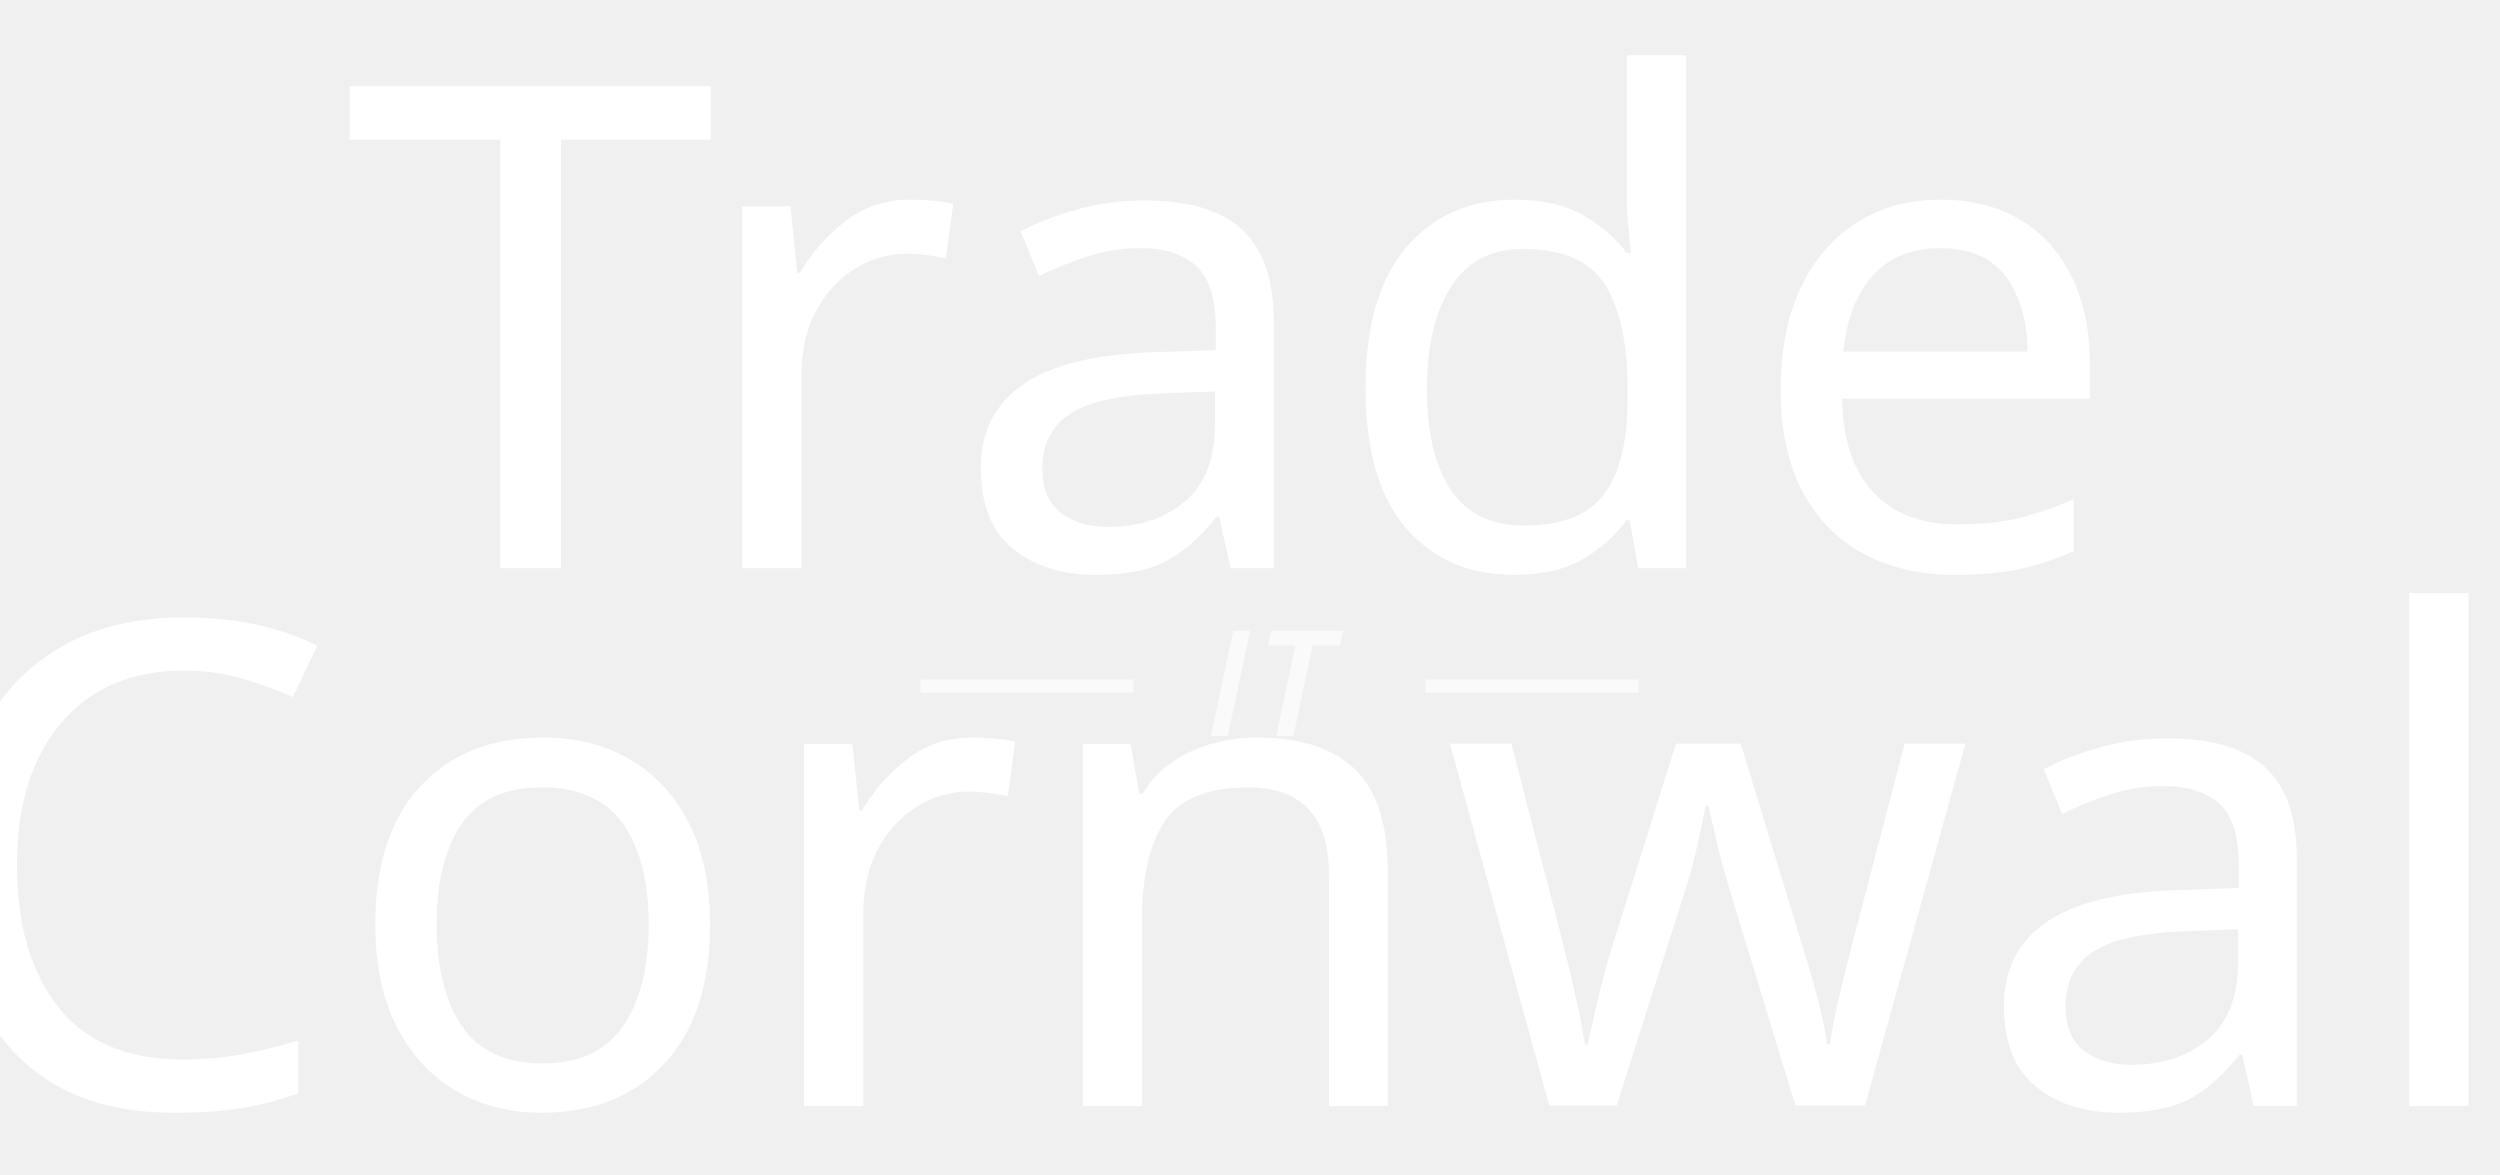
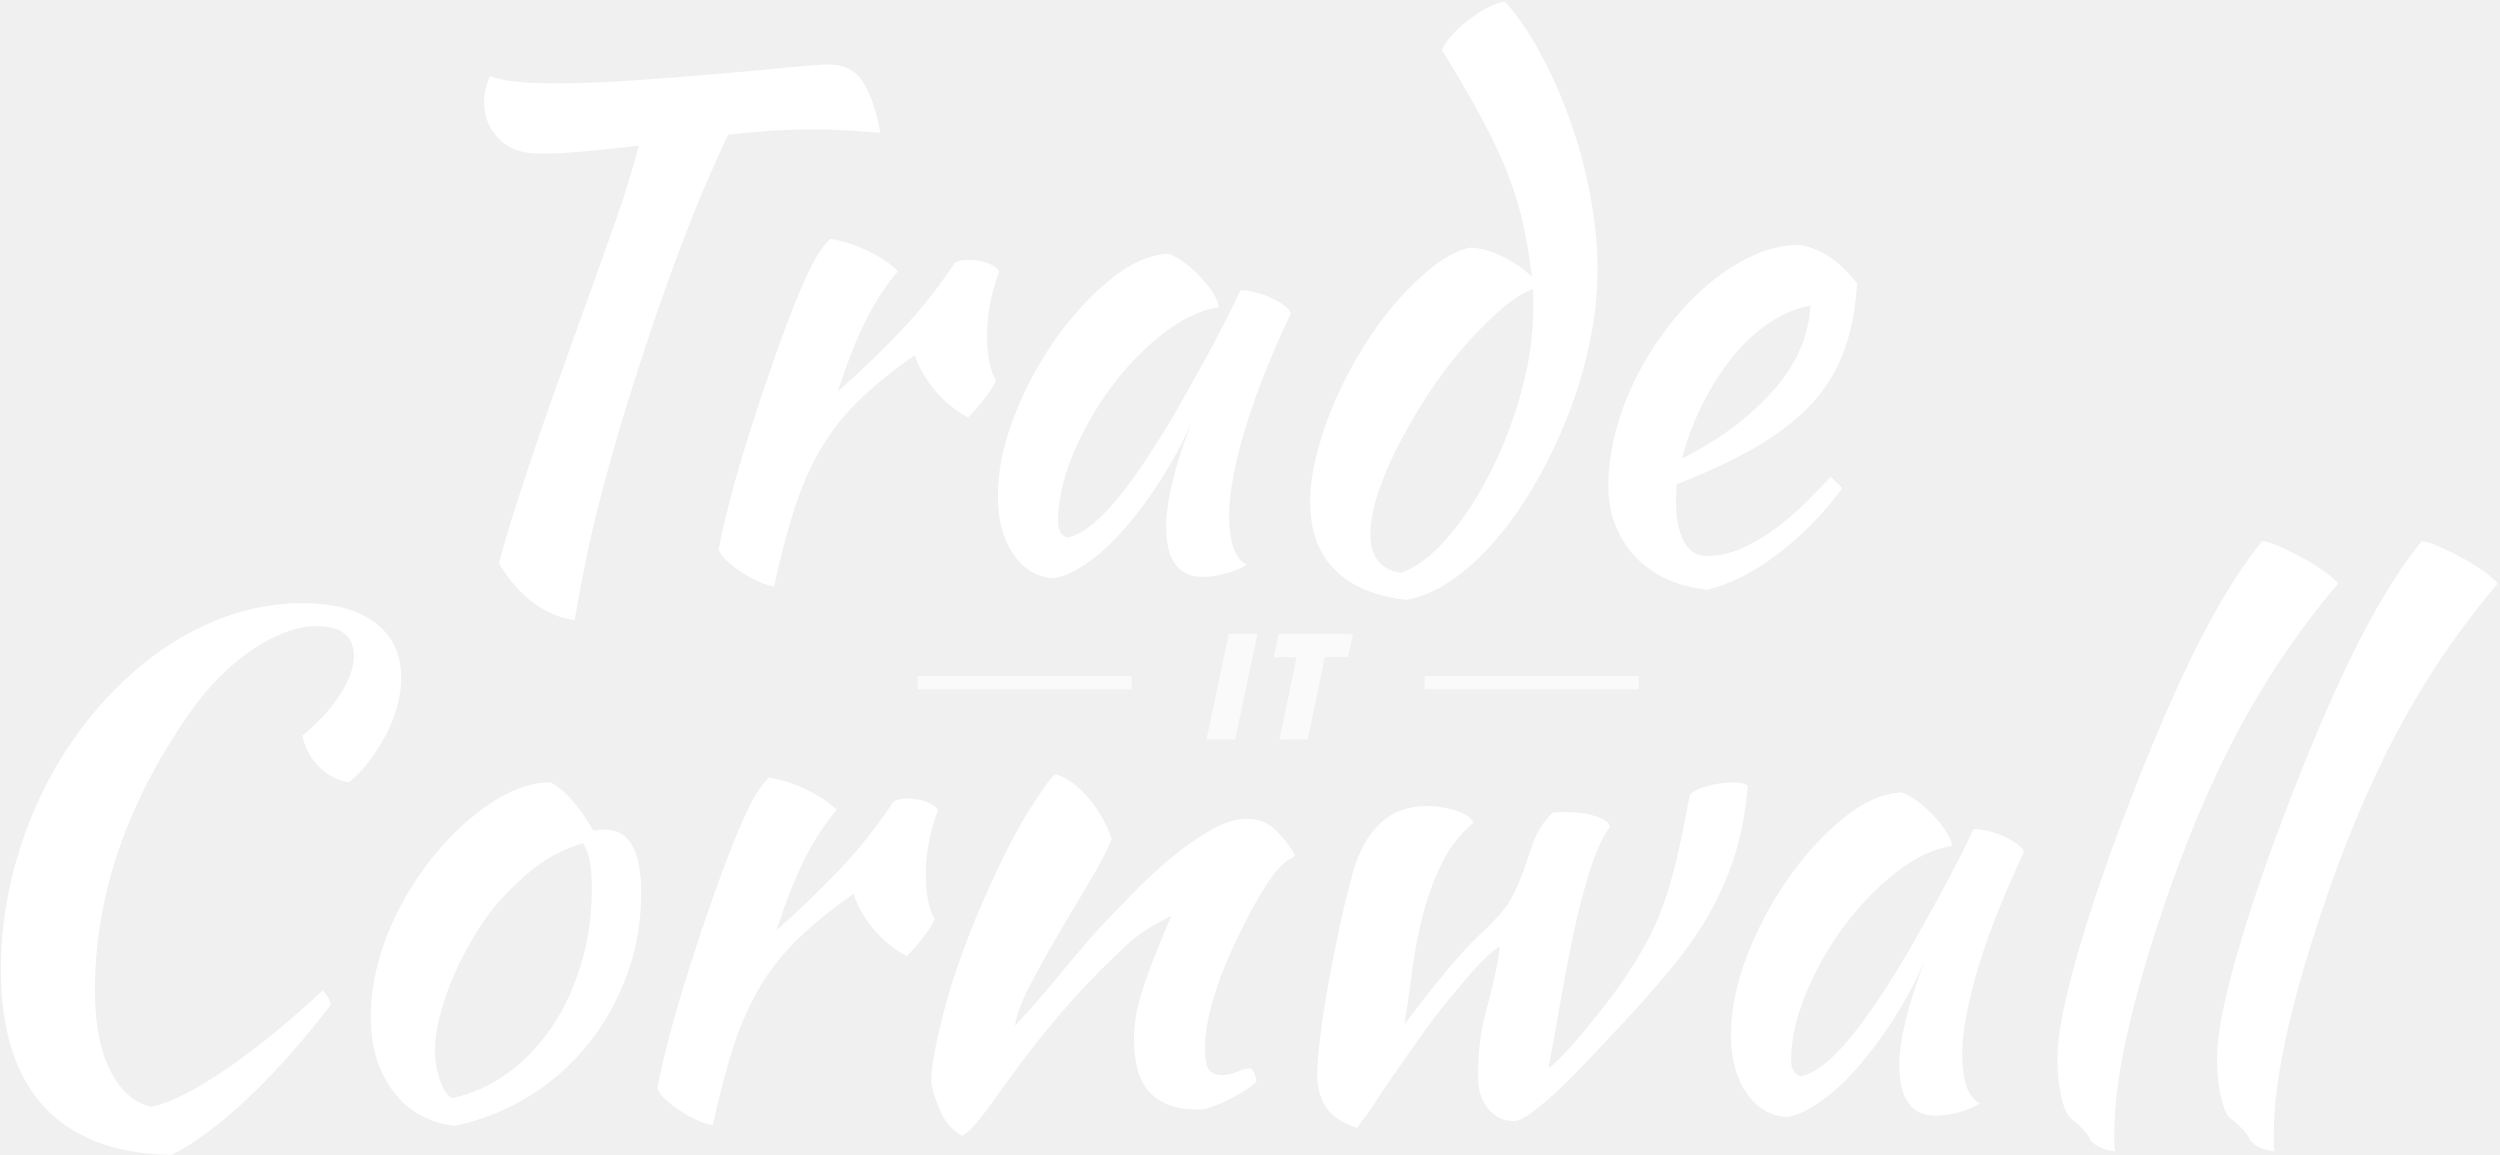
- <svg xmlns="http://www.w3.org/2000/svg" width="198px" height="93px" viewBox="0 0 198 93" version="1.1">
+ <svg xmlns="http://www.w3.org/2000/svg" width="710px" height="328px" viewBox="0 0 710 328" version="1.1">
  <defs />
-   <g id="iPhone-SE-Layouts" stroke="none" stroke-width="1" fill="none" fill-rule="evenodd">
-     <g id="Login" transform="translate(-70, -34)">
-       <g id="Logo-Copy" transform="translate(63, 21)">
-         <text id="Trade" font-family="KaushanScript-Regular, Kaushan Script" font-size="53.457" font-weight="normal" fill="#FFFFFF">
-           <tspan x="34.167" y="58">Trade</tspan>
-         </text>
-         <text id="Cornwall" font-family="KaushanScript-Regular, Kaushan Script" font-size="53.457" font-weight="normal" fill="#FFFFFF">
-           <tspan x="0" y="100.599">Cornwall</tspan>
-         </text>
-         <g id="Middle" transform="translate(80, 59.30394)">
-           <text id="IT" font-family="OpenSans-ExtraboldItalic, Open Sans" font-size="11.694" font-style="italic" font-weight="600" letter-spacing="0.455" fill="#FAFAFA">
-             <tspan x="22.5" y="12">IT</tspan>
-           </text>
-           <g id="Group" transform="translate(0, 7.517401)" stroke="#FAFAFA" stroke-width="1.044" stroke-linecap="square">
-             <path d="M40.417,0.522 L56.25,0.522" id="Right" />
-             <path d="M0.417,0.522 L16.25,0.522" id="Left" />
-           </g>
-         </g>
-       </g>
+   <g id="Style-Guide" stroke="none" stroke-width="1" fill="none" fill-rule="evenodd">
+     <g id="Logo-Outlines-White">
+       <path d="M153.408,43.648 C148.288,43.648 144.352,42.208 141.6,39.328 C138.848,36.448 137.472,32.96 137.472,28.864 C137.472,27.84 137.632,26.624 137.952,25.216 C138.272,23.808 138.688,22.592 139.2,21.568 C140.864,22.336 143.328,22.88 146.592,23.2 C149.856,23.52 153.664,23.68 158.016,23.68 C164.544,23.68 171.936,23.392 180.192,22.816 C188.448,22.24 196.352,21.632 203.904,20.992 C211.456,20.352 218.112,19.744 223.872,19.168 C229.632,18.592 233.344,18.304 235.008,18.304 C239.744,18.304 243.168,20.064 245.28,23.584 C247.392,27.104 248.96,31.808 249.984,37.696 C246.656,37.44 243.36,37.216 240.096,37.024 C236.832,36.832 234.048,36.736 231.744,36.736 C227.648,36.736 223.52,36.864 219.36,37.12 C215.2,37.376 211.008,37.76 206.784,38.272 C204.992,41.984 203.008,46.368 200.832,51.424 C198.656,56.48 196.512,61.76 194.4,67.264 C192.288,72.768 190.272,78.24 188.352,83.68 C186.432,89.12 184.768,94.016 183.36,98.368 C180.544,106.816 178.08,114.624 175.968,121.792 C173.856,128.96 172,135.648 170.4,141.856 C168.8,148.064 167.424,153.984 166.272,159.616 C165.12,165.248 164.096,170.752 163.2,176.128 C154.624,174.848 147.456,169.472 141.696,160 C142.72,156.032 143.968,151.712 145.44,147.04 C146.912,142.368 148.64,137.056 150.624,131.104 C152.608,125.152 154.944,118.4 157.632,110.848 C160.32,103.296 163.392,94.72 166.848,85.12 C168.128,81.536 169.472,77.792 170.88,73.888 C172.288,69.984 173.664,66.112 175.008,62.272 C176.352,58.432 177.568,54.72 178.656,51.136 C179.744,47.552 180.672,44.288 181.44,41.344 C176.064,41.984 170.976,42.528 166.176,42.976 C161.376,43.424 157.12,43.648 153.408,43.648 L153.408,43.648 Z M204.096,156.16 C204.736,152.448 205.856,147.552 207.456,141.472 C209.056,135.392 210.944,128.928 213.12,122.08 C215.296,115.232 217.6,108.352 220.032,101.44 C222.464,94.528 224.832,88.32 227.136,82.816 C228.8,78.848 230.272,75.744 231.552,73.504 C232.832,71.264 234.24,69.376 235.776,67.84 C237.568,68.096 239.424,68.544 241.344,69.184 C243.264,69.824 245.12,70.592 246.912,71.488 C248.704,72.384 250.304,73.312 251.712,74.272 C253.12,75.232 254.208,76.16 254.976,77.056 C251.52,81.152 248.48,85.824 245.856,91.072 C243.232,96.32 240.576,103.04 237.888,111.232 C244.8,105.088 250.912,99.2 256.224,93.568 C261.536,87.936 266.496,81.664 271.104,74.752 C271.872,74.112 273.216,73.792 275.136,73.792 C276.928,73.792 278.656,74.08 280.32,74.656 C281.984,75.232 283.136,76.032 283.776,77.056 C281.472,83.2 280.32,89.28 280.32,95.296 C280.32,100.928 281.152,105.152 282.816,107.968 C282.688,108.736 281.824,110.208 280.224,112.384 C278.624,114.56 276.864,116.608 274.944,118.528 C271.488,116.736 268.416,114.272 265.728,111.136 C263.04,108 261.056,104.576 259.776,100.864 C253.76,105.088 248.64,109.216 244.416,113.248 C240.192,117.28 236.576,121.76 233.568,126.688 C230.56,131.616 228,137.28 225.888,143.68 C223.776,150.08 221.76,157.696 219.84,166.528 C218.688,166.4 217.312,165.984 215.712,165.28 C214.112,164.576 212.512,163.712 210.912,162.688 C209.312,161.664 207.872,160.576 206.592,159.424 C205.312,158.272 204.48,157.184 204.096,156.16 L204.096,156.16 Z M352.32,82.432 C353.6,82.432 355.104,82.656 356.832,83.104 C358.56,83.552 360.128,84.128 361.536,84.832 C362.944,85.536 364.128,86.272 365.088,87.04 C366.048,87.808 366.528,88.512 366.528,89.152 C363.968,94.528 361.6,99.936 359.424,105.376 C357.248,110.816 355.392,116.032 353.856,121.024 C352.32,126.016 351.136,130.688 350.304,135.04 C349.472,139.392 349.056,143.168 349.056,146.368 C349.056,149.952 349.44,152.928 350.208,155.296 C350.976,157.664 352.256,159.36 354.048,160.384 C352.512,161.408 350.528,162.24 348.096,162.88 C345.664,163.52 343.488,163.84 341.568,163.84 C334.656,163.84 331.2,159.104 331.2,149.632 C331.2,142.336 333.632,132.352 338.496,119.68 C335.936,125.568 332.992,131.104 329.664,136.288 C326.336,141.472 322.944,146.048 319.488,150.016 C316.032,153.984 312.544,157.216 309.024,159.712 C305.504,162.208 302.272,163.712 299.328,164.224 C294.592,163.968 290.752,161.696 287.808,157.408 C284.864,153.12 283.392,147.648 283.392,140.992 C283.392,133.824 284.928,126.272 288,118.336 C291.072,110.4 295.008,103.04 299.808,96.256 C304.608,89.472 309.824,83.808 315.456,79.264 C321.088,74.72 326.528,72.32 331.776,72.064 C333.056,72.448 334.496,73.216 336.096,74.368 C337.696,75.52 339.232,76.864 340.704,78.4 C342.176,79.936 343.424,81.504 344.448,83.104 C345.472,84.704 346.048,86.08 346.176,87.232 C341.056,88 335.776,90.496 330.336,94.72 C324.896,98.944 319.968,104.032 315.552,109.984 C311.136,115.936 307.52,122.304 304.704,129.088 C301.888,135.872 300.48,142.208 300.48,148.096 C300.48,150.528 301.376,152.064 303.168,152.704 C306.88,151.936 311.168,148.768 316.032,143.2 C320.896,137.632 326.784,129.024 333.696,117.376 C334.976,115.072 336.416,112.512 338.016,109.696 C339.616,106.88 341.248,103.936 342.912,100.864 C344.576,97.792 346.208,94.688 347.808,91.552 C349.408,88.416 350.912,85.376 352.32,82.432 L352.32,82.432 Z M417.408,70.336 C419.968,70.336 422.912,71.104 426.24,72.64 C429.568,74.176 432.512,76.16 435.072,78.592 C434.432,73.472 433.632,68.64 432.672,64.096 C431.712,59.552 430.304,54.848 428.448,49.984 C426.592,45.12 424.128,39.808 421.056,34.048 C417.984,28.288 414.144,21.696 409.536,14.272 C409.92,13.12 410.784,11.776 412.128,10.24 C413.472,8.704 415.008,7.264 416.736,5.92 C418.464,4.576 420.256,3.392 422.112,2.368 C423.968,1.344 425.728,0.704 427.392,0.448 C430.976,4.416 434.368,9.376 437.568,15.328 C440.768,21.28 443.584,27.68 446.016,34.528 C448.448,41.376 450.336,48.448 451.68,55.744 C453.024,63.04 453.696,70.016 453.696,76.672 C453.696,83.328 452.96,90.176 451.488,97.216 C450.016,104.256 447.968,111.136 445.344,117.856 C442.72,124.576 439.68,130.944 436.224,136.96 C432.768,142.976 429.024,148.352 424.992,153.088 C420.96,157.824 416.768,161.696 412.416,164.704 C408.064,167.712 403.712,169.6 399.36,170.368 C390.528,169.344 383.776,166.496 379.104,161.824 C374.432,157.152 372.096,150.72 372.096,142.528 C372.096,138.176 372.768,133.44 374.112,128.32 C375.456,123.2 377.248,118.112 379.488,113.056 C381.728,108 384.352,103.072 387.36,98.272 C390.368,93.472 393.568,89.152 396.96,85.312 C400.352,81.472 403.776,78.208 407.232,75.52 C410.688,72.832 414.08,71.104 417.408,70.336 L417.408,70.336 Z M397.824,162.688 C402.304,161.152 406.784,157.76 411.264,152.512 C415.744,147.264 419.776,141.088 423.36,133.984 C426.944,126.88 429.856,119.264 432.096,111.136 C434.336,103.008 435.456,95.168 435.456,87.616 L435.456,83.584 C435.456,83.072 435.392,82.56 435.264,82.048 C432.192,83.328 428.928,85.504 425.472,88.576 C422.016,91.648 418.56,95.2 415.104,99.232 C411.648,103.264 408.384,107.648 405.312,112.384 C402.24,117.12 399.488,121.856 397.056,126.592 C394.624,131.328 392.704,135.872 391.296,140.224 C389.888,144.576 389.184,148.416 389.184,151.744 C389.184,158.144 392.064,161.792 397.824,162.688 L397.824,162.688 Z M527.424,80.512 C526.912,88.448 525.504,95.264 523.2,100.96 C520.896,106.656 517.6,111.648 513.312,115.936 C509.024,120.224 503.808,124.096 497.664,127.552 C491.52,131.008 484.352,134.336 476.16,137.536 C476.16,138.304 476.128,139.104 476.064,139.936 C476,140.768 475.968,141.632 475.968,142.528 C475.968,144.192 476.096,145.92 476.352,147.712 C476.608,149.504 477.056,151.168 477.696,152.704 C478.336,154.24 479.232,155.488 480.384,156.448 C481.536,157.408 483.008,157.888 484.8,157.888 C488.256,157.888 491.648,157.12 494.976,155.584 C498.304,154.048 501.472,152.16 504.48,149.92 C507.488,147.68 510.304,145.248 512.928,142.624 C515.552,140 517.888,137.6 519.936,135.424 C521.216,136.576 522.304,137.664 523.2,138.688 C517.44,146.368 511.136,152.736 504.288,157.792 C497.44,162.848 490.944,166.08 484.8,167.488 C475.968,166.464 469.088,163.232 464.16,157.792 C459.232,152.352 456.768,145.792 456.768,138.112 C456.768,132.864 457.504,127.52 458.976,122.08 C460.448,116.64 462.496,111.392 465.12,106.336 C467.744,101.28 470.816,96.512 474.336,92.032 C477.856,87.552 481.632,83.648 485.664,80.32 C489.696,76.992 493.856,74.368 498.144,72.448 C502.432,70.528 506.688,69.568 510.912,69.568 C516.8,70.336 522.304,73.984 527.424,80.512 L527.424,80.512 Z M514.176,86.848 C510.72,87.36 507.136,88.768 503.424,91.072 C499.712,93.376 496.224,96.448 492.96,100.288 C489.696,104.128 486.72,108.608 484.032,113.728 C481.344,118.848 479.232,124.352 477.696,130.24 C487.936,125.12 496.448,118.816 503.232,111.328 C510.016,103.84 513.664,95.68 514.176,86.848 L514.176,86.848 Z" id="Trade" fill="#FFFFFF" />
+       <path d="M0.264,275.368 C0.264,266.408 1.32,257.608 3.432,248.968 C5.544,240.328 8.52,232.136 12.36,224.392 C16.2,216.648 20.776,209.544 26.088,203.08 C31.4,196.616 37.224,191.016 43.56,186.28 C49.896,181.544 56.648,177.864 63.816,175.24 C70.984,172.616 78.344,171.304 85.896,171.304 C94.728,171.304 101.608,173.16 106.536,176.872 C111.464,180.584 113.928,185.768 113.928,192.424 C113.928,194.984 113.576,197.608 112.872,200.296 C112.168,202.984 111.144,205.64 109.8,208.264 C108.456,210.888 106.888,213.416 105.096,215.848 C103.304,218.28 101.32,220.392 99.144,222.184 C95.816,221.672 92.936,220.168 90.504,217.672 C88.072,215.176 86.536,212.264 85.896,208.936 C90.376,205.224 93.928,201.352 96.552,197.32 C99.176,193.288 100.488,189.608 100.488,186.28 C100.488,180.648 96.968,177.832 89.928,177.832 C86.984,177.832 83.944,178.44 80.808,179.656 C77.672,180.872 74.504,182.568 71.304,184.744 C68.104,186.92 65,189.544 61.992,192.616 C58.984,195.688 56.2,199.08 53.64,202.792 C35.848,228.392 26.952,254.568 26.952,281.32 C26.952,290.792 28.424,298.408 31.368,304.168 C34.312,309.928 38.216,313.32 43.08,314.344 C48.584,313.064 55.56,309.544 64.008,303.784 C72.456,298.024 81.672,290.536 91.656,281.32 C92.936,282.6 93.704,283.944 93.96,285.352 C90.248,290.216 86.408,294.888 82.44,299.368 C78.472,303.848 74.536,307.944 70.632,311.656 C66.728,315.368 62.888,318.632 59.112,321.448 C55.336,324.264 51.848,326.44 48.648,327.976 C32.776,327.72 20.744,323.176 12.552,314.344 C4.36,305.512 0.264,292.52 0.264,275.368 L0.264,275.368 Z M129.288,319.72 C121.992,318.952 116.168,315.752 111.816,310.12 C107.464,304.488 105.288,297.32 105.288,288.616 C105.288,283.496 106.056,278.184 107.592,272.68 C109.128,267.176 111.304,261.832 114.12,256.648 C116.936,251.464 120.264,246.568 124.104,241.96 C127.944,237.352 132.104,233.384 136.584,230.056 C143.624,224.808 150.216,222.184 156.36,222.184 C160.456,224.36 164.488,228.904 168.456,235.816 C169.096,235.816 169.672,235.784 170.184,235.72 C170.696,235.656 171.272,235.624 171.912,235.624 C178.696,235.624 182.088,241.64 182.088,253.672 C182.088,261.736 180.776,269.384 178.152,276.616 C175.528,283.848 171.88,290.408 167.208,296.296 C162.536,302.184 156.968,307.144 150.504,311.176 C144.04,315.208 136.968,318.056 129.288,319.72 L129.288,319.72 Z M139.08,259.24 C136.904,262.184 134.856,265.384 132.936,268.84 C131.016,272.296 129.352,275.784 127.944,279.304 C126.536,282.824 125.448,286.216 124.68,289.48 C123.912,292.744 123.528,295.656 123.528,298.216 C123.528,301.288 124.04,304.232 125.064,307.048 C126.088,309.864 127.24,311.464 128.52,311.848 C134.28,310.568 139.56,308.168 144.36,304.648 C149.16,301.128 153.32,296.744 156.84,291.496 C160.36,286.248 163.112,280.296 165.096,273.64 C167.08,266.984 168.072,259.88 168.072,252.328 C168.072,249 167.88,246.376 167.496,244.456 C167.112,242.536 166.472,240.872 165.576,239.464 C159.944,241.128 154.92,243.816 150.504,247.528 C146.088,251.24 142.28,255.144 139.08,259.24 L139.08,259.24 Z M186.696,309.16 C187.336,305.448 188.456,300.552 190.056,294.472 C191.656,288.392 193.544,281.928 195.72,275.08 C197.896,268.232 200.2,261.352 202.632,254.44 C205.064,247.528 207.432,241.32 209.736,235.816 C211.4,231.848 212.872,228.744 214.152,226.504 C215.432,224.264 216.84,222.376 218.376,220.84 C220.168,221.096 222.024,221.544 223.944,222.184 C225.864,222.824 227.72,223.592 229.512,224.488 C231.304,225.384 232.904,226.312 234.312,227.272 C235.72,228.232 236.808,229.16 237.576,230.056 C234.12,234.152 231.08,238.824 228.456,244.072 C225.832,249.32 223.176,256.04 220.488,264.232 C227.4,258.088 233.512,252.2 238.824,246.568 C244.136,240.936 249.096,234.664 253.704,227.752 C254.472,227.112 255.816,226.792 257.736,226.792 C259.528,226.792 261.256,227.08 262.92,227.656 C264.584,228.232 265.736,229.032 266.376,230.056 C264.072,236.2 262.92,242.28 262.92,248.296 C262.92,253.928 263.752,258.152 265.416,260.968 C265.288,261.736 264.424,263.208 262.824,265.384 C261.224,267.56 259.464,269.608 257.544,271.528 C254.088,269.736 251.016,267.272 248.328,264.136 C245.64,261 243.656,257.576 242.376,253.864 C236.36,258.088 231.24,262.216 227.016,266.248 C222.792,270.28 219.176,274.76 216.168,279.688 C213.16,284.616 210.6,290.28 208.488,296.68 C206.376,303.08 204.36,310.696 202.44,319.528 C201.288,319.4 199.912,318.984 198.312,318.28 C196.712,317.576 195.112,316.712 193.512,315.688 C191.912,314.664 190.472,313.576 189.192,312.424 C187.912,311.272 187.08,310.184 186.696,309.16 L186.696,309.16 Z M299.784,219.88 C303.112,220.904 306.248,223.176 309.192,226.696 C312.136,230.216 314.312,234.088 315.72,238.312 C314.312,241.768 312.136,245.928 309.192,250.792 C306.248,255.656 303.304,260.616 300.36,265.672 C297.416,270.728 294.76,275.528 292.392,280.072 C290.024,284.616 288.648,288.36 288.264,291.304 C290.312,289.128 292.584,286.6 295.08,283.72 C297.576,280.84 300.008,277.96 302.376,275.08 C304.744,272.2 306.952,269.576 309,267.208 C311.048,264.84 312.648,263.08 313.8,261.928 C316.232,259.368 319.112,256.392 322.44,253 C325.768,249.608 329.256,246.408 332.904,243.4 C336.552,240.392 340.232,237.832 343.944,235.72 C347.656,233.608 351.048,232.552 354.12,232.552 C357.448,232.552 360.232,233.672 362.472,235.912 C364.712,238.152 366.472,240.488 367.752,242.92 C367.752,243.176 367.272,243.528 366.312,243.976 C365.352,244.424 363.976,245.672 362.184,247.72 C360.392,250.024 358.376,253.192 356.136,257.224 C353.896,261.256 351.72,265.608 349.608,270.28 C347.496,274.952 345.736,279.72 344.328,284.584 C342.92,289.448 342.216,293.864 342.216,297.832 C342.216,301.032 342.632,303.08 343.464,303.976 C344.296,304.872 345.48,305.32 347.016,305.32 C348.424,305.32 349.896,305 351.432,304.36 C352.968,303.72 354.184,303.4 355.08,303.4 C355.592,303.656 356.008,304.2 356.328,305.032 C356.648,305.864 356.808,306.6 356.808,307.24 C355.784,308.136 354.568,309.032 353.16,309.928 C351.752,310.824 350.28,311.656 348.744,312.424 C347.208,313.192 345.704,313.832 344.232,314.344 C342.76,314.856 341.448,315.112 340.296,315.112 C336.584,315.112 333.544,314.568 331.176,313.48 C328.808,312.392 326.952,310.952 325.608,309.16 C324.264,307.368 323.336,305.224 322.824,302.728 C322.312,300.232 322.056,297.576 322.056,294.76 C322.056,293.224 322.184,291.496 322.44,289.576 C322.696,287.656 323.208,285.384 323.976,282.76 C324.744,280.136 325.832,277 327.24,273.352 C328.648,269.704 330.44,265.32 332.616,260.2 C332.36,260.2 330.632,261.096 327.432,262.888 C324.232,264.68 320.776,267.432 317.064,271.144 C311.048,276.904 305.64,282.6 300.84,288.232 C296.04,293.864 291.144,300.136 286.152,307.048 C283.336,311.016 280.872,314.376 278.76,317.128 C276.648,319.88 274.824,321.704 273.288,322.6 C270.6,321.064 268.616,318.92 267.336,316.168 C266.056,313.416 265.096,310.568 264.456,307.624 C264.456,305.192 264.808,302.12 265.512,298.408 C266.216,294.696 267.176,290.568 268.392,286.024 C269.608,281.48 271.112,276.712 272.904,271.72 C274.696,266.728 276.68,261.736 278.856,256.744 C283.72,245.48 288.168,236.648 292.2,230.248 C296.232,223.848 298.76,220.392 299.784,219.88 L299.784,219.88 Z M374.088,305.128 C374.088,302.568 374.376,298.984 374.952,294.376 C375.528,289.768 376.296,284.776 377.256,279.4 C378.216,274.024 379.304,268.52 380.52,262.888 C381.736,257.256 382.984,252.2 384.264,247.72 C385.928,241.704 388.52,237.064 392.04,233.8 C395.56,230.536 399.944,228.904 405.192,228.904 C408.008,228.904 410.792,229.352 413.544,230.248 C416.296,231.144 417.928,232.296 418.44,233.704 C414.728,236.776 411.752,240.584 409.512,245.128 C407.272,249.672 405.48,254.536 404.136,259.72 C402.792,264.904 401.768,270.216 401.064,275.656 C400.36,281.096 399.624,286.184 398.856,290.92 C403.08,285.288 407.08,280.2 410.856,275.656 C414.632,271.112 417.992,267.496 420.936,264.808 C424.904,261.096 427.592,257.992 429,255.496 C430.408,253 431.624,250.28 432.648,247.336 C433.416,245.032 434.344,242.344 435.432,239.272 C436.52,236.2 438.344,233.384 440.904,230.824 C441.416,230.696 442.504,230.632 444.168,230.632 C445.448,230.632 446.824,230.696 448.296,230.824 C449.768,230.952 451.144,231.208 452.424,231.592 C453.704,231.976 454.792,232.424 455.688,232.936 C456.584,233.448 457.096,234.088 457.224,234.856 C455.176,237.544 453.256,241.736 451.464,247.432 C449.672,253.128 448.072,259.368 446.664,266.152 C445.256,272.936 443.976,279.688 442.824,286.408 C441.672,293.128 440.648,298.792 439.752,303.4 C440.264,303.144 441.416,302.12 443.208,300.328 C445,298.536 447.016,296.296 449.256,293.608 C451.496,290.92 453.864,287.976 456.36,284.776 C458.856,281.576 461.064,278.44 462.984,275.368 C465.416,271.656 467.432,268.168 469.032,264.904 C470.632,261.64 472.04,258.152 473.256,254.44 C474.472,250.728 475.592,246.6 476.616,242.056 C477.64,237.512 478.728,232.104 479.88,225.832 C480.648,224.808 482.344,223.944 484.968,223.24 C487.592,222.536 489.992,222.184 492.168,222.184 C494.088,222.184 495.496,222.504 496.392,223.144 C495.752,230.312 494.568,236.712 492.84,242.344 C491.112,247.976 488.776,253.448 485.832,258.76 C482.888,264.072 479.24,269.384 474.888,274.696 C470.536,280.008 465.416,285.8 459.528,292.072 C457.096,294.632 454.44,297.448 451.56,300.52 C448.68,303.592 445.864,306.44 443.112,309.064 C440.36,311.688 437.8,313.896 435.432,315.688 C433.064,317.48 431.24,318.376 429.96,318.376 C427.016,318.376 424.584,317.224 422.664,314.92 C420.744,312.616 419.784,309.672 419.784,306.088 C419.784,302.376 419.944,299.144 420.264,296.392 C420.584,293.64 421.128,290.728 421.896,287.656 C422.664,284.84 423.272,282.472 423.72,280.552 C424.168,278.632 424.552,276.968 424.872,275.56 C425.192,274.152 425.416,272.936 425.544,271.912 C425.672,270.888 425.8,269.864 425.928,268.84 C424.904,269.352 423.56,270.408 421.896,272.008 C420.232,273.608 418.504,275.464 416.712,277.576 C414.92,279.688 413.128,281.832 411.336,284.008 C409.544,286.184 408.072,288.04 406.92,289.576 C404.488,292.904 402.376,295.848 400.584,298.408 C398.792,300.968 397.096,303.4 395.496,305.704 C393.896,308.008 392.328,310.344 390.792,312.712 C389.256,315.08 387.464,317.608 385.416,320.296 C381.32,319.016 378.408,317.096 376.68,314.536 C374.952,311.976 374.088,308.84 374.088,305.128 L374.088,305.128 Z M560.52,235.432 C561.8,235.432 563.304,235.656 565.032,236.104 C566.76,236.552 568.328,237.128 569.736,237.832 C571.144,238.536 572.328,239.272 573.288,240.04 C574.248,240.808 574.728,241.512 574.728,242.152 C572.168,247.528 569.8,252.936 567.624,258.376 C565.448,263.816 563.592,269.032 562.056,274.024 C560.52,279.016 559.336,283.688 558.504,288.04 C557.672,292.392 557.256,296.168 557.256,299.368 C557.256,302.952 557.64,305.928 558.408,308.296 C559.176,310.664 560.456,312.36 562.248,313.384 C560.712,314.408 558.728,315.24 556.296,315.88 C553.864,316.52 551.688,316.84 549.768,316.84 C542.856,316.84 539.4,312.104 539.4,302.632 C539.4,295.336 541.832,285.352 546.696,272.68 C544.136,278.568 541.192,284.104 537.864,289.288 C534.536,294.472 531.144,299.048 527.688,303.016 C524.232,306.984 520.744,310.216 517.224,312.712 C513.704,315.208 510.472,316.712 507.528,317.224 C502.792,316.968 498.952,314.696 496.008,310.408 C493.064,306.12 491.592,300.648 491.592,293.992 C491.592,286.824 493.128,279.272 496.2,271.336 C499.272,263.4 503.208,256.04 508.008,249.256 C512.808,242.472 518.024,236.808 523.656,232.264 C529.288,227.72 534.728,225.32 539.976,225.064 C541.256,225.448 542.696,226.216 544.296,227.368 C545.896,228.52 547.432,229.864 548.904,231.4 C550.376,232.936 551.624,234.504 552.648,236.104 C553.672,237.704 554.248,239.08 554.376,240.232 C549.256,241 543.976,243.496 538.536,247.72 C533.096,251.944 528.168,257.032 523.752,262.984 C519.336,268.936 515.72,275.304 512.904,282.088 C510.088,288.872 508.68,295.208 508.68,301.096 C508.68,303.528 509.576,305.064 511.368,305.704 C515.08,304.936 519.368,301.768 524.232,296.2 C529.096,290.632 534.984,282.024 541.896,270.376 C543.176,268.072 544.616,265.512 546.216,262.696 C547.816,259.88 549.448,256.936 551.112,253.864 C552.776,250.792 554.408,247.688 556.008,244.552 C557.608,241.416 559.112,238.376 560.52,235.432 L560.52,235.432 Z M584.328,300.712 C584.328,295.08 585.672,287.176 588.36,277 C591.048,266.824 594.824,254.952 599.688,241.384 C607.624,219.752 615.08,201.736 622.056,187.336 C629.032,172.936 635.848,161.704 642.504,153.64 C644.04,153.896 645.928,154.536 648.168,155.56 C650.408,156.584 652.616,157.704 654.792,158.92 C656.968,160.136 658.92,161.384 660.648,162.664 C662.376,163.944 663.496,164.968 664.008,165.736 C654.024,177.512 645.256,190.184 637.704,203.752 C630.152,217.32 623.24,232.872 616.968,250.408 C611.592,265.512 607.496,279.112 604.68,291.208 C601.864,303.304 600.456,313.384 600.456,321.448 L600.456,325.48 C600.456,325.992 600.52,326.504 600.648,327.016 C598.856,326.76 597.32,326.312 596.04,325.672 C594.76,325.032 593.928,324.264 593.544,323.368 C593.288,322.728 592.584,321.8 591.432,320.584 C590.28,319.368 589.256,318.44 588.36,317.8 C587.208,317.032 586.248,315.016 585.48,311.752 C584.712,308.488 584.328,304.808 584.328,300.712 L584.328,300.712 Z M629.64,300.712 C629.64,295.08 630.984,287.176 633.672,277 C636.36,266.824 640.136,254.952 645,241.384 C652.936,219.752 660.392,201.736 667.368,187.336 C674.344,172.936 681.16,161.704 687.816,153.64 C689.352,153.896 691.24,154.536 693.48,155.56 C695.72,156.584 697.928,157.704 700.104,158.92 C702.28,160.136 704.232,161.384 705.96,162.664 C707.688,163.944 708.808,164.968 709.32,165.736 C699.336,177.512 690.568,190.184 683.016,203.752 C675.464,217.32 668.552,232.872 662.28,250.408 C656.904,265.512 652.808,279.112 649.992,291.208 C647.176,303.304 645.768,313.384 645.768,321.448 L645.768,325.48 C645.768,325.992 645.832,326.504 645.96,327.016 C644.168,326.76 642.632,326.312 641.352,325.672 C640.072,325.032 639.24,324.264 638.856,323.368 C638.6,322.728 637.896,321.8 636.744,320.584 C635.592,319.368 634.568,318.44 633.672,317.8 C632.52,317.032 631.56,315.016 630.792,311.752 C630.024,308.488 629.64,304.808 629.64,300.712 L629.64,300.712 Z" id="Cornwall" fill="#FFFFFF" />
+       <path d="M342.636,210 L348.973,180.018 L357.114,180.018 L350.777,210 L342.636,210 Z M371.401,210 L363.382,210 L368.243,186.642 L361.742,186.642 L363.157,180.018 L384.239,180.018 L382.783,186.642 L376.261,186.642 L371.401,210 Z" id="IT" fill="#FAFAFA" />
+       <polygon id="Right" fill="#FAFAFA" points="463.5 195.75 465.375 195.75 465.375 192 463.5 192 406.5 192 404.625 192 404.625 195.75 406.5 195.75" />
+       <polygon id="Left" fill="#FAFAFA" points="319.5 195.75 321.375 195.75 321.375 192 319.5 192 262.5 192 260.625 192 260.625 195.75 262.5 195.75" />
    </g>
  </g>
</svg>
